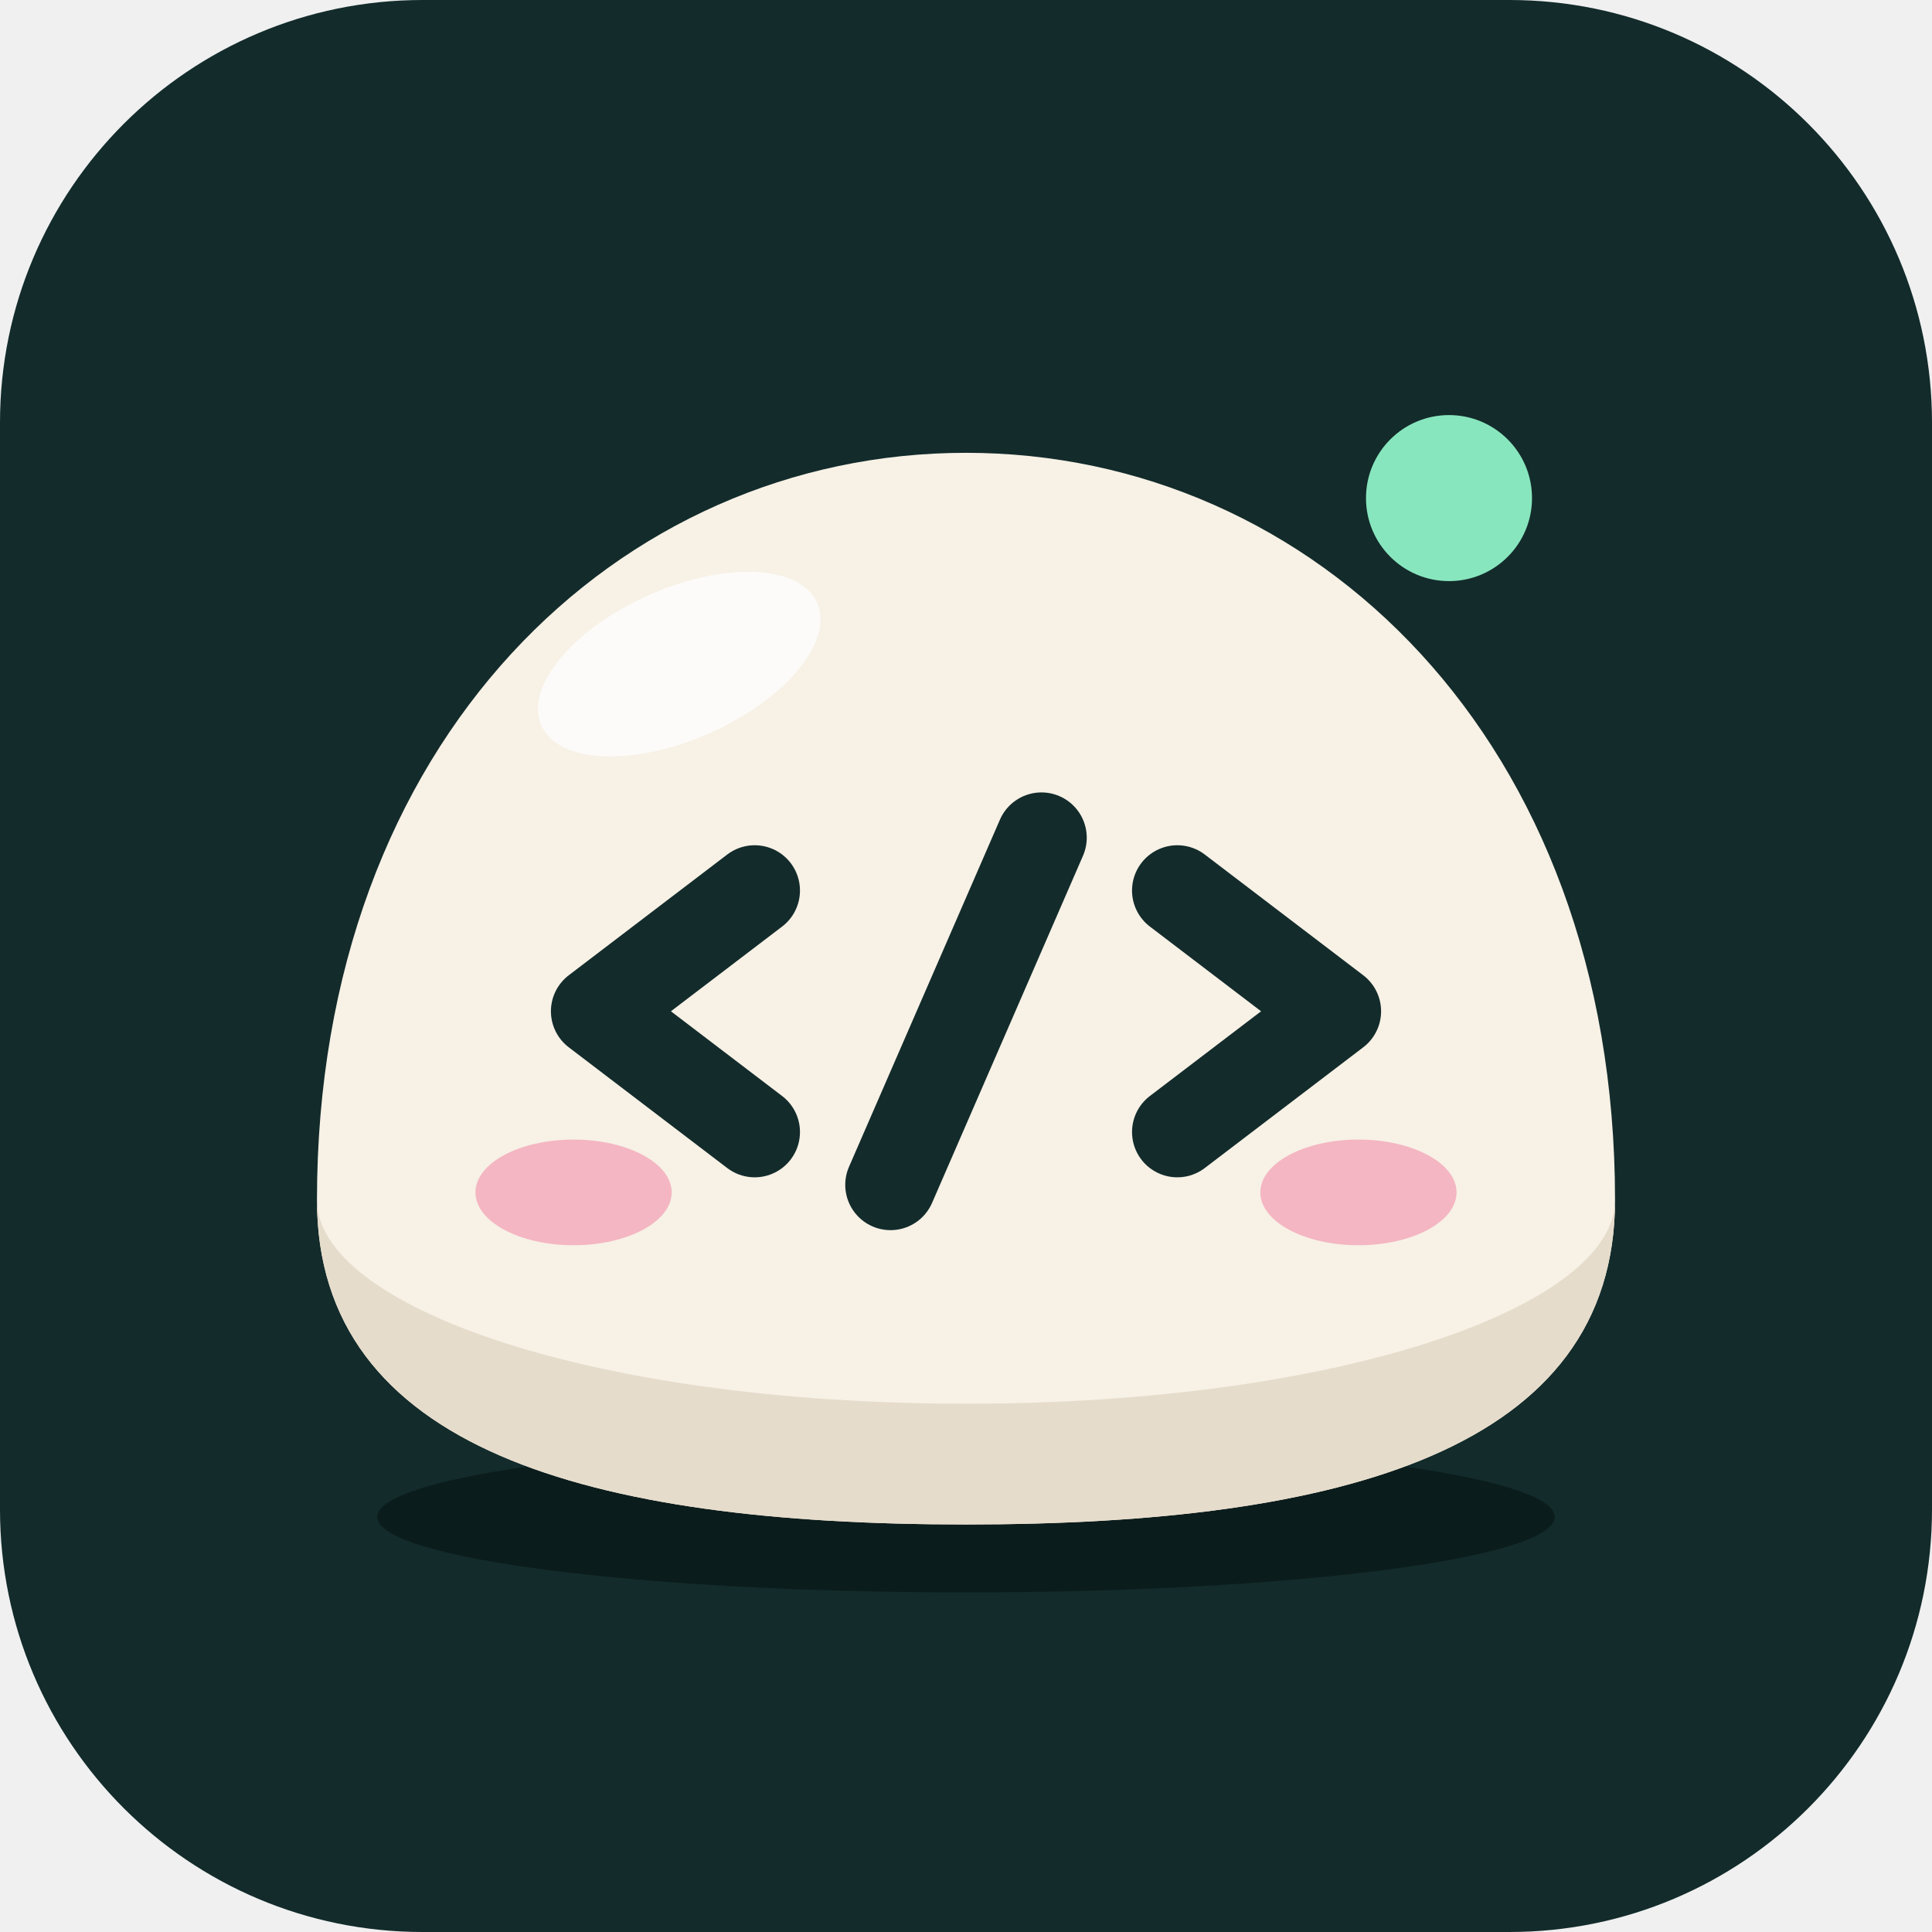
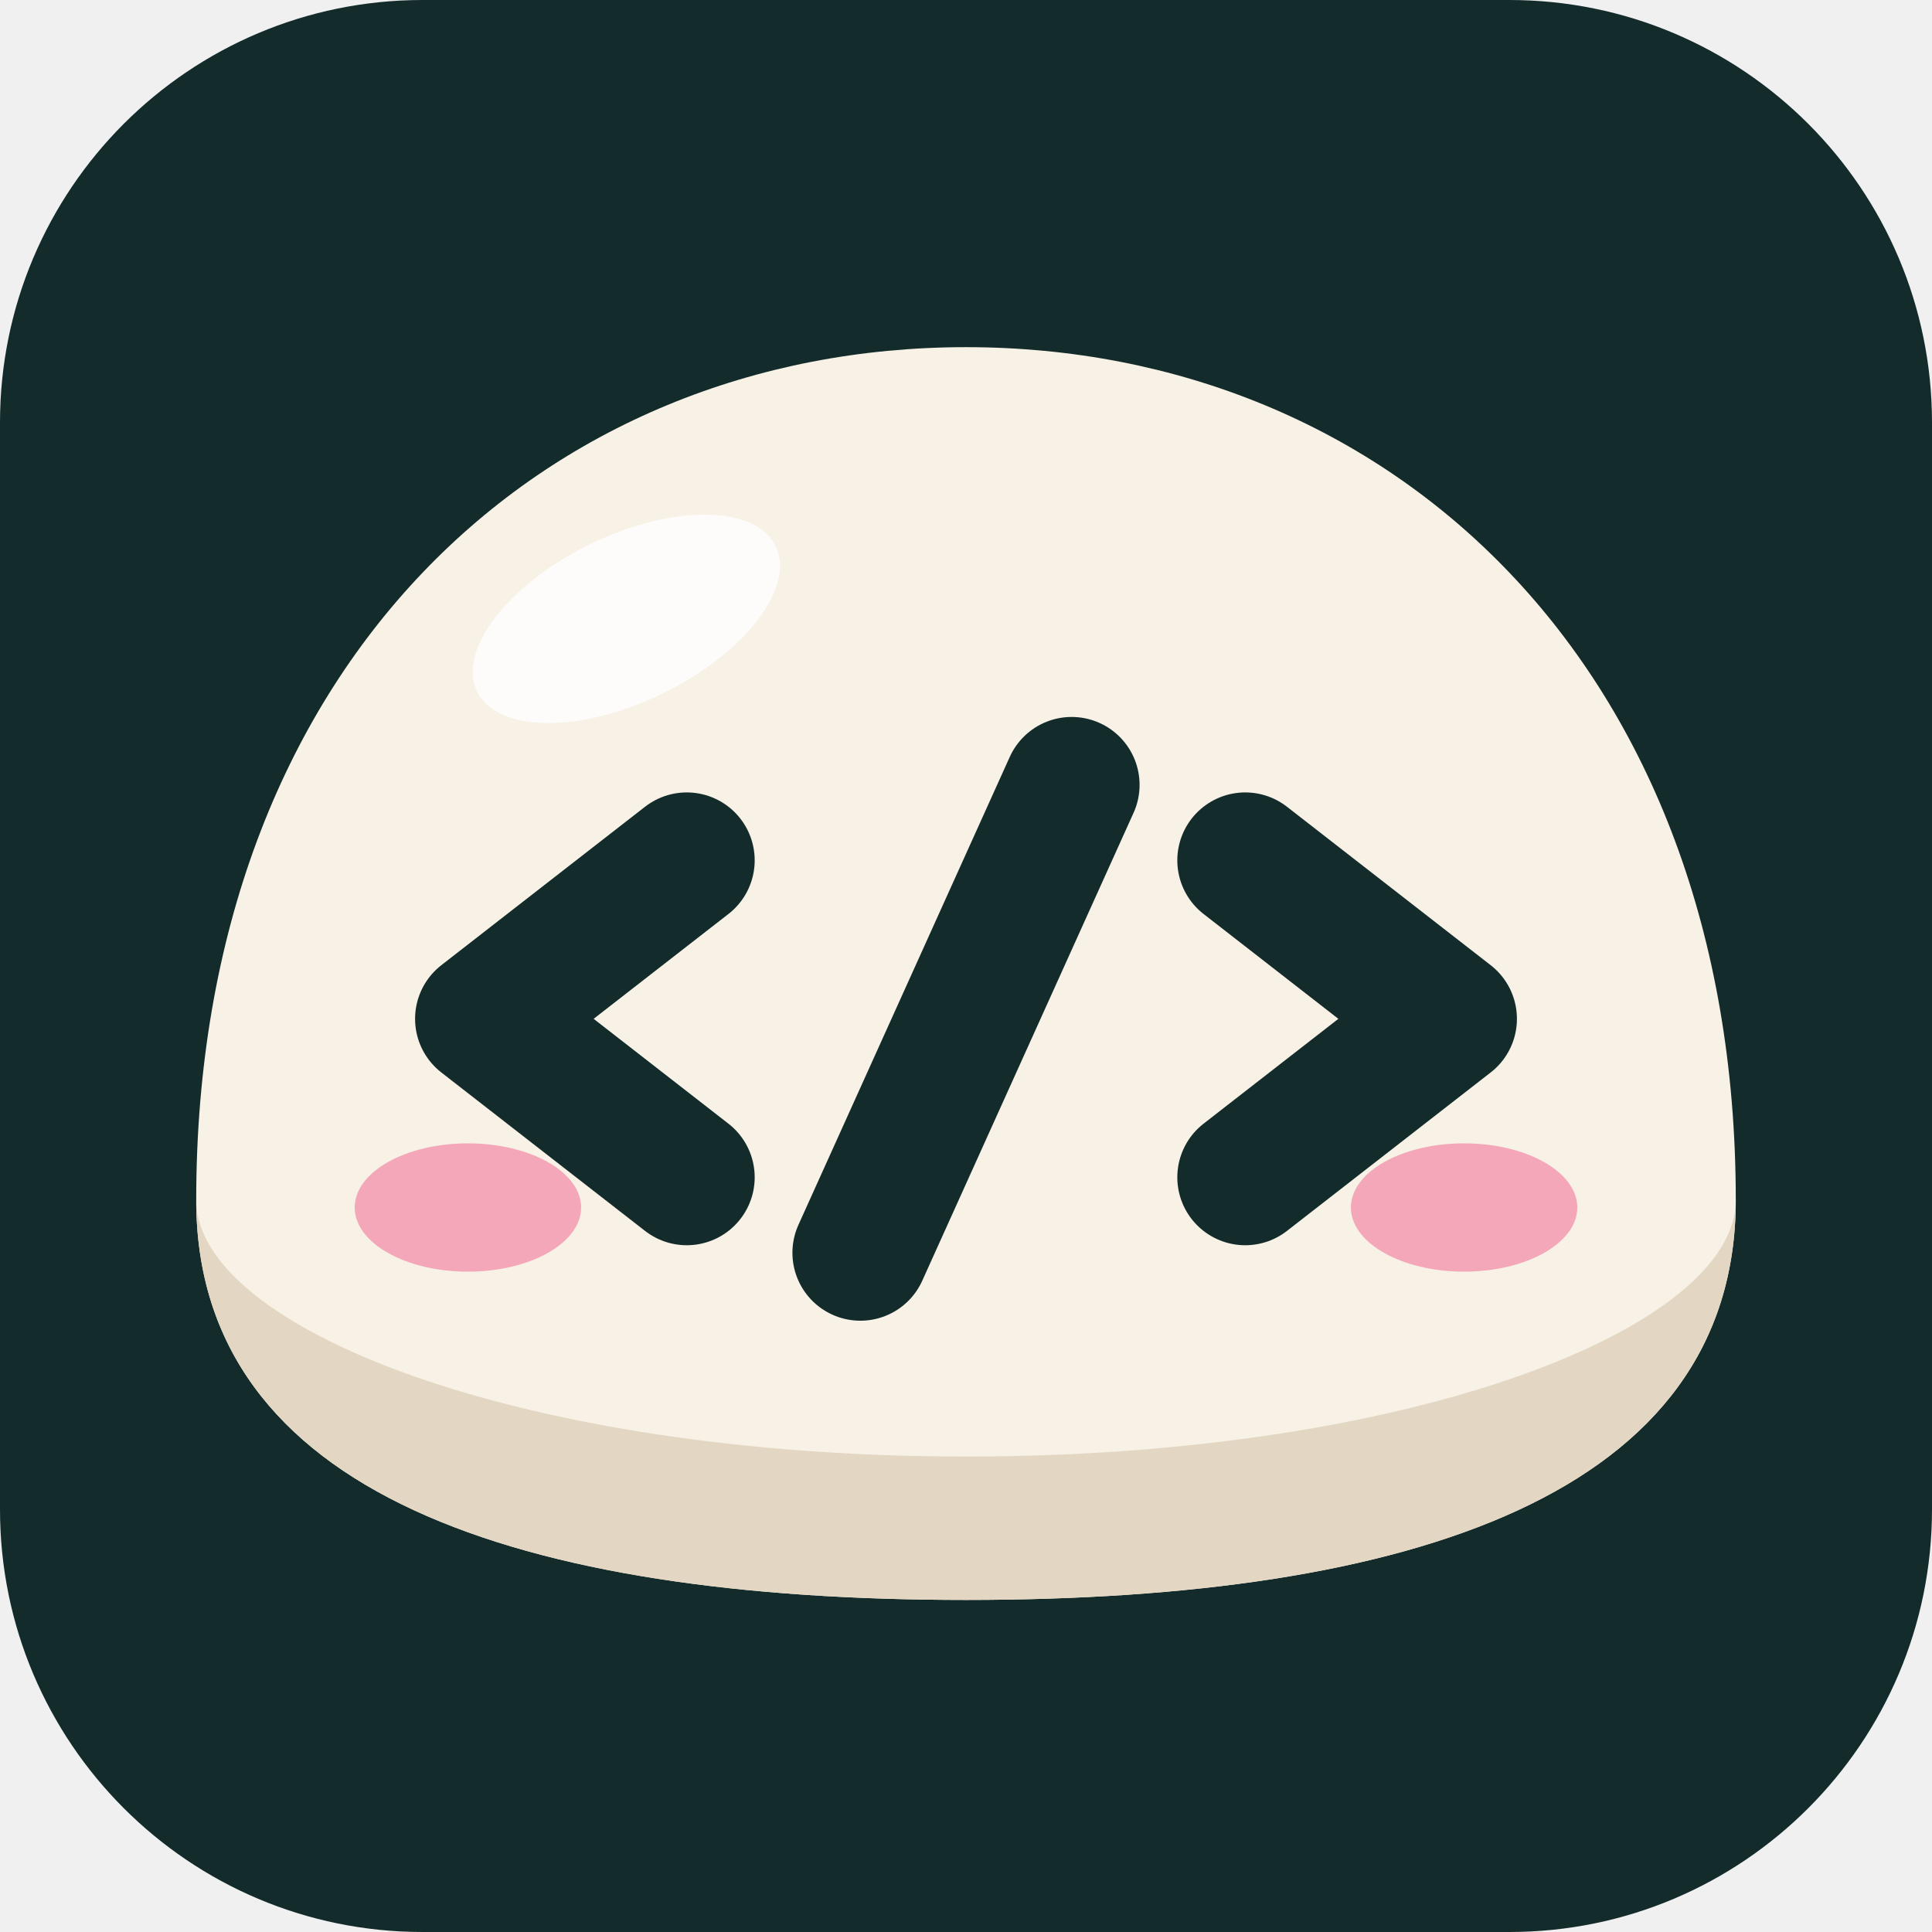
<svg xmlns="http://www.w3.org/2000/svg" width="152" height="152" viewBox="0 0 512 512">
  <rect width="512" height="512" rx="112" fill="#132B2B" />
-   <ellipse cx="256" cy="402" rx="156" ry="20" fill="#0B1C1C" />
-   <path d="M84 318C84 196 164 120 256 120S428 196 428 318C428 384 356 404 256 404S84 384 84 318Z" fill="#F7F1E6" />
-   <path d="M84 318C84 384 156 404 256 404S428 384 428 318C428 346 356 372 256 372S84 346 84 318Z" fill="#E6DCCB" />
-   <ellipse cx="180" cy="176" rx="40" ry="20" transform="rotate(-24 180 176)" fill="#FFFFFF" opacity=".75" />
-   <ellipse cx="152" cy="316" rx="26" ry="14" fill="#F4A7B9" opacity=".8" />
-   <ellipse cx="360" cy="316" rx="26" ry="14" fill="#F4A7B9" opacity=".8" />
-   <g fill="none" stroke="#132B2B" stroke-width="24" stroke-linecap="round" stroke-linejoin="round">
-     <path d="M200 236L158 268L200 300" />
-     <path d="M276 222L236 314" />
-     <path d="M312 236L354 268L312 300" />
+   <path d="M52 318C52 176 144 92 256 92S460 176 460 318C460 396 374 424 256 424S52 396 52 318Z" fill="#F7F1E6" />
+   <path d="M52 318C52 396 138 424 256 424S460 396 460 318C460 352 374 386 256 386S52 352 52 318Z" fill="#E3D7C3" />
+   <ellipse cx="166" cy="164" rx="44" ry="22" transform="rotate(-26 166 164)" fill="#FFFFFF" opacity=".8" />
+   <ellipse cx="124" cy="320" rx="30" ry="17" fill="#F4A7B9" />
+   <ellipse cx="388" cy="320" rx="30" ry="17" fill="#F4A7B9" />
+   <g fill="none" stroke="#132B2B" stroke-width="36" stroke-linecap="round" stroke-linejoin="round">
+     <path d="M182 228L128 270L182 312" />
+     <path d="M284 208L228 332" />
+     <path d="M330 228L384 270L330 312" />
  </g>
-   <circle cx="384" cy="132" r="22" fill="#88E6BE" />
</svg>
